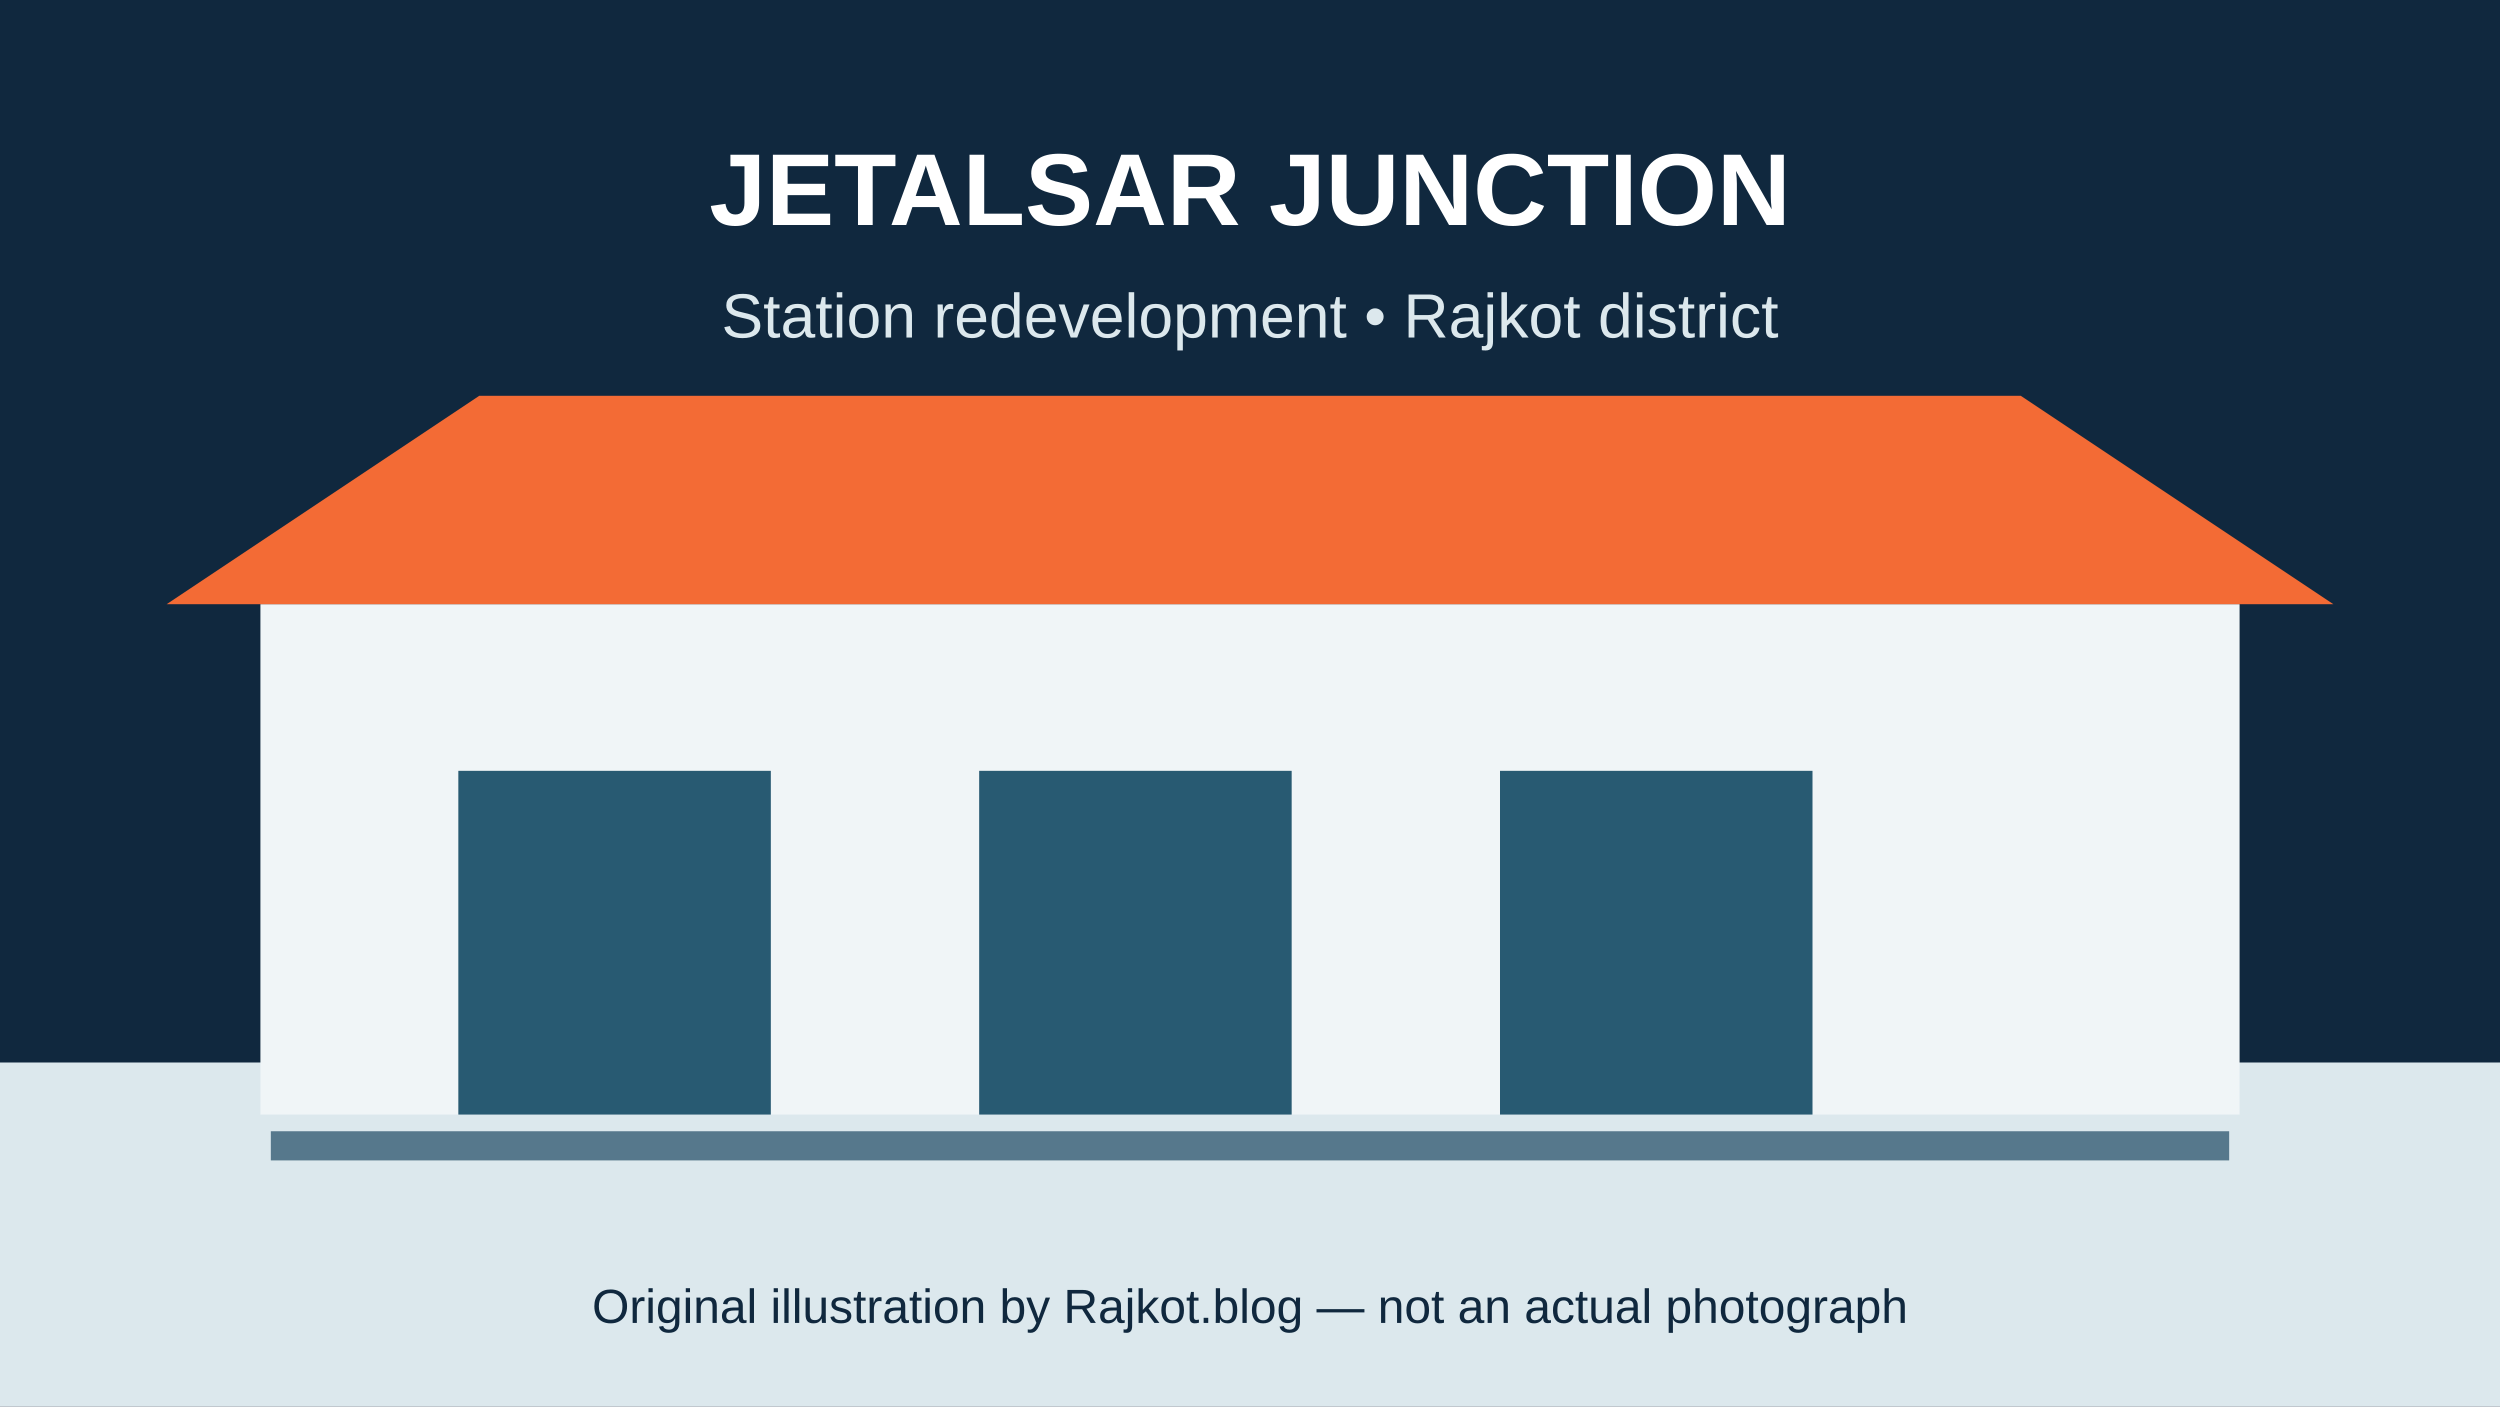
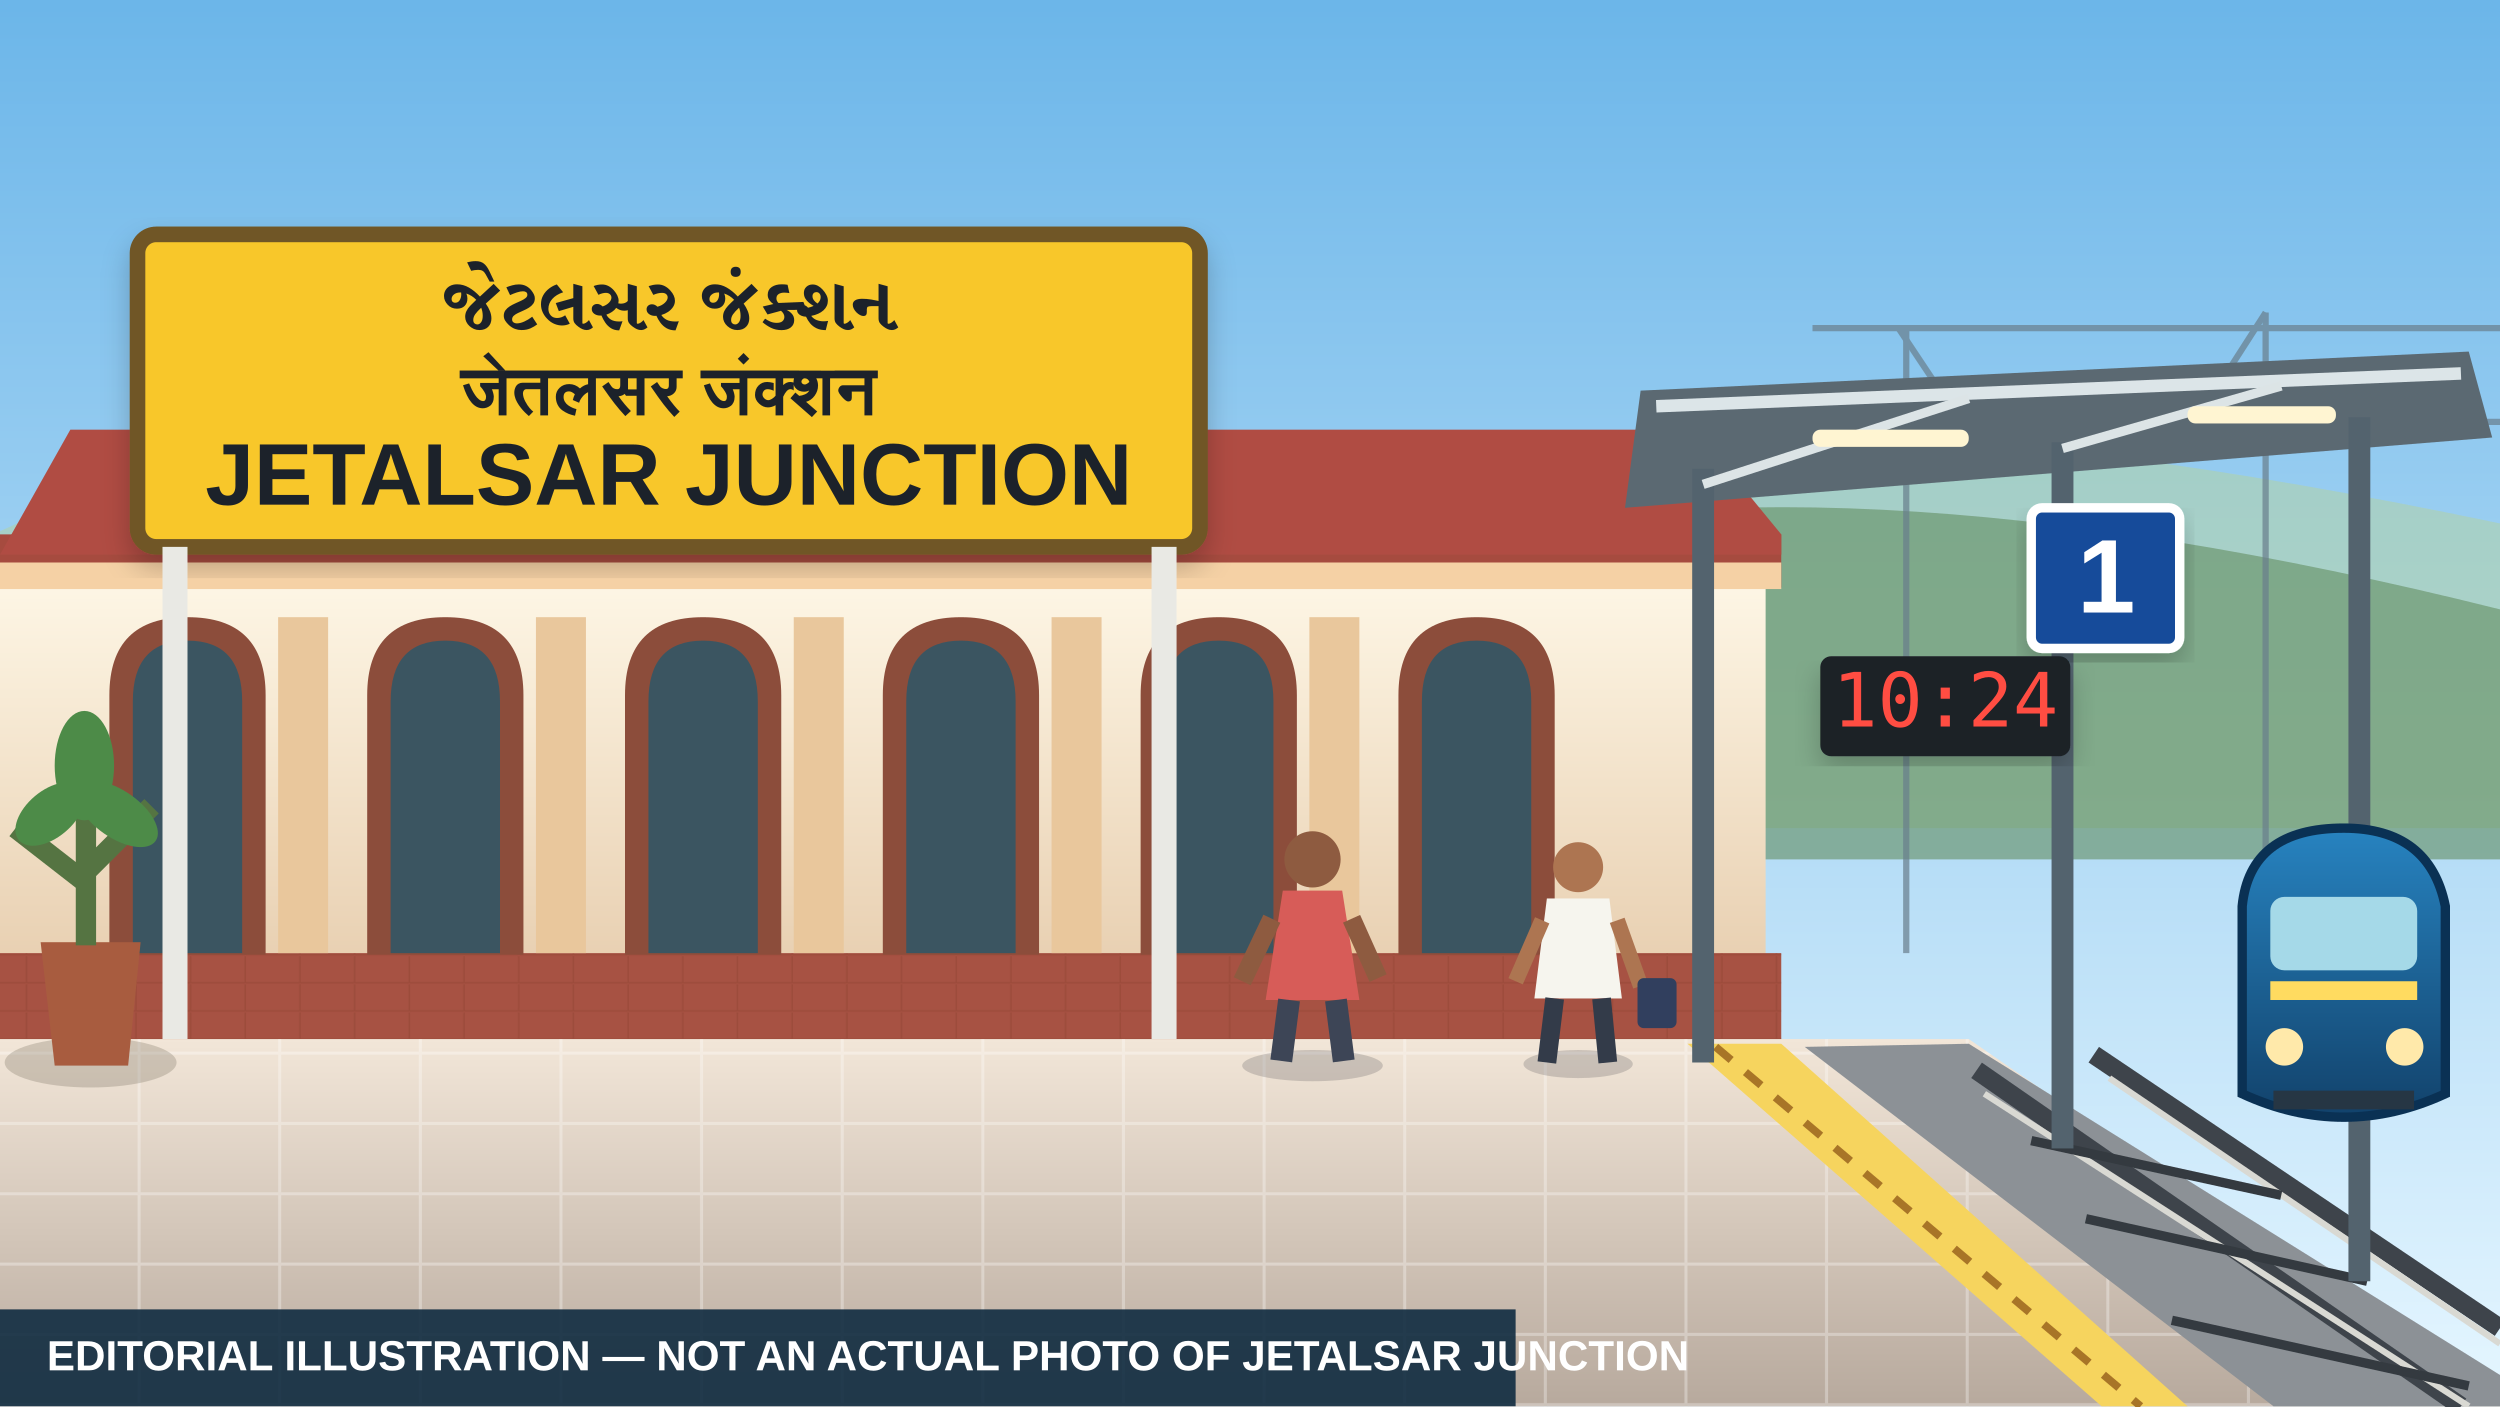
- <svg xmlns="http://www.w3.org/2000/svg" viewBox="0 0 1200 675" role="img" aria-label="Original editorial illustration of a railway station redevelopment">
-   <rect width="1200" height="675" fill="#10283e" />
-   <path d="M0 510h1200v165H0z" fill="#dce8ed" />
-   <path d="M125 290h950v245H125z" fill="#f0f5f7" />
-   <path d="M80 290l150-100h740l150 100z" fill="#f36b35" />
-   <path d="M220 370h150v165H220zm250 0h150v165H470zm250 0h150v165H720z" fill="#285a72" />
-   <path d="M130 550h940" stroke="#56788c" stroke-width="14" />
-   <text x="600" y="108" text-anchor="middle" font-family="Arial,sans-serif" font-size="49" font-weight="bold" fill="white">JETALSAR JUNCTION</text>
-   <text x="600" y="162" text-anchor="middle" font-family="Arial,sans-serif" font-size="30" fill="#dce8ed">Station redevelopment • Rajkot district</text>
-   <text x="600" y="635" text-anchor="middle" font-family="Arial,sans-serif" font-size="23" fill="#10283e">Original illustration by Rajkot.blog — not an actual photograph</text>
+ <svg xmlns="http://www.w3.org/2000/svg" viewBox="0 0 1600 900" role="img" aria-label="Detailed editorial illustration of an Indian railway station platform representing Jetalsar Junction redevelopment, not an actual photograph">
+   <defs>
+     <linearGradient id="sky" x2="0" y2="1">
+       <stop stop-color="#6cb6e9" />
+       <stop offset="1" stop-color="#e5f6ff" />
+     </linearGradient>
+     <linearGradient id="wall" x2="0" y2="1">
+       <stop stop-color="#fff9e9" />
+       <stop offset="1" stop-color="#e4c8a7" />
+     </linearGradient>
+     <linearGradient id="floor" x2="0" y2="1">
+       <stop stop-color="#f2e6d8" />
+       <stop offset="1" stop-color="#b7a99d" />
+     </linearGradient>
+     <linearGradient id="train" x2="0" y2="1">
+       <stop stop-color="#2783c0" />
+       <stop offset="1" stop-color="#12426b" />
+     </linearGradient>
+     <pattern id="tiles" width="90" height="45" patternUnits="userSpaceOnUse">
+       <path d="M0 44H90M89 0V45" fill="none" stroke="#ffffff" stroke-opacity=".3" stroke-width="2" />
+     </pattern>
+     <pattern id="brick" width="35" height="18" patternUnits="userSpaceOnUse">
+       <path d="M0 17H35M17 0V17" fill="none" stroke="#873f2e" stroke-opacity=".32" />
+     </pattern>
+     <filter id="shadow">
+       <feDropShadow dx="0" dy="9" stdDeviation="9" flood-opacity=".22" />
+     </filter>
+   </defs>
+   <rect width="1600" height="900" fill="url(#sky)" />
+   <path d="M0 340Q190 250 420 335T860 322T1600 335V530H0Z" fill="#b1d1a6" opacity=".55" />
+   <path d="M0 380Q200 310 420 370T900 355T1600 390V550H0Z" fill="#638d61" opacity=".6" />
+   <g stroke="#687e8b" stroke-width="4" opacity=".7">
+     <path d="M1220 210V610M1450 200V640M1160 210H1600M1190 270H1600" />
+     <path d="M1215 210l40 60m195-70l-45 70" />
+   </g>
+   <path d="M0 355H1130V665H0Z" fill="url(#wall)" />
+   <path d="M0 342H1140V376H0Z" fill="#a64b3f" />
+   <path d="M0 355H1140V342L1085 275H45Z" fill="#b04c43" />
+   <path d="M0 360H1140V377H0Z" fill="#f5d1a5" />
+   <path d="M0 610H1140V676H0Z" fill="#a75243" />
+   <path d="M0 610H1140V676H0Z" fill="url(#brick)" />
+   <g fill="#8c4d3b">
+     <path d="M70 445Q70 395 120 395Q170 395 170 445V611H70Z" />
+     <path d="M235 445Q235 395 285 395Q335 395 335 445V611H235Z" />
+     <path d="M400 445Q400 395 450 395Q500 395 500 445V611H400Z" />
+     <path d="M565 445Q565 395 615 395Q665 395 665 445V611H565Z" />
+     <path d="M730 445Q730 395 780 395Q830 395 830 445V611H730Z" />
+     <path d="M895 445Q895 395 945 395Q995 395 995 445V611H895Z" />
+   </g>
+   <g fill="#3b5561">
+     <path d="M85 449Q85 410 120 410Q155 410 155 449V610H85Z" />
+     <path d="M250 449Q250 410 285 410Q320 410 320 449V610H250Z" />
+     <path d="M415 449Q415 410 450 410Q485 410 485 449V610H415Z" />
+     <path d="M580 449Q580 410 615 410Q650 410 650 449V610H580Z" />
+     <path d="M745 449Q745 410 780 410Q815 410 815 449V610H745Z" />
+     <path d="M910 449Q910 410 945 410Q980 410 980 449V610H910Z" />
+   </g>
+   <g fill="#e9c79c">
+     <path d="M178 395h32v215h-32zM343 395h32v215h-32zM508 395h32v215h-32zM673 395h32v215h-32zM838 395h32v215h-32z" />
+   </g>
+   <path d="M0 665H1260L1600 900H0Z" fill="url(#floor)" />
+   <path d="M0 665H1260L1600 900H0Z" fill="url(#tiles)" />
+   <path d="M1080 668L1345 900H1400L1140 668Z" fill="#f6d45e" />
+   <path d="M1098 670L1370 900" stroke="#a87527" stroke-width="5" stroke-dasharray="13 12" />
+   <path d="M1260 668L1600 880V900H1455L1155 670Z" fill="#8c9196" />
+   <path d="M1265 685L1575 900M1340 675L1600 850" stroke="#3e444b" stroke-width="12" />
+   <path d="M1270 700L1580 900M1350 690L1600 860" stroke="#d9d9d3" stroke-width="4" />
+   <g stroke="#343a40" stroke-width="6">
+     <path d="M1300 730l160 35M1335 780l180 40M1390 845l190 42" />
+   </g>
+   <path d="M1050 250L1580 225L1595 280L1040 325Z" fill="#5b6972" />
+   <path d="M1060 260L1575 239" stroke="#dce5e8" stroke-width="8" />
+   <g stroke="#53636e" stroke-width="14">
+     <path d="M1090 300V680M1320 283V735M1510 267V820" />
+   </g>
+   <g stroke="#dce4e6" stroke-width="6">
+     <path d="M1090 310L1260 255M1320 287L1460 247" />
+   </g>
+   <g fill="#fff5d2">
+     <rect x="1160" y="275" width="100" height="11" rx="5" />
+     <rect x="1400" y="260" width="95" height="11" rx="5" />
+   </g>
+   <g filter="url(#shadow)">
+     <rect x="88" y="150" width="680" height="200" rx="12" fill="#f8c72c" stroke="#6f5726" stroke-width="10" />
+     <text x="428" y="211" text-anchor="middle" font-family="sans-serif" font-size="48" font-weight="bold" fill="#1e2329">જેટલસર જંક્શન</text>
+     <text x="428" y="265" text-anchor="middle" font-family="sans-serif" font-size="44" font-weight="bold" fill="#1e2329">जेतलसर जंक्शन</text>
+     <text x="428" y="323" text-anchor="middle" font-family="Arial,sans-serif" font-size="56" font-weight="900" fill="#1e2329">JETALSAR JUNCTION</text>
+   </g>
+   <path d="M112 350V665M745 350V665" stroke="#e9e9e4" stroke-width="16" />
+   <g filter="url(#shadow)">
+     <rect x="1300" y="325" width="95" height="90" rx="7" fill="#174c9a" stroke="#ffffff" stroke-width="6" />
+     <text x="1348" y="392" text-anchor="middle" font-family="Arial" font-size="67" fill="white" font-weight="bold">1</text>
+   </g>
+   <g filter="url(#shadow)">
+     <rect x="1165" y="420" width="160" height="64" rx="7" fill="#1a2028" />
+     <text x="1245" y="465" text-anchor="middle" font-family="monospace" font-size="48" fill="#ff4e42">10:24</text>
+   </g>
+   <g transform="translate(1435 530)">
+     <path d="M0 50Q5 0 65 0Q120 0 130 50V170Q65 200 0 170Z" fill="url(#train)" stroke="#0a3154" stroke-width="6" />
+     <rect x="18" y="44" width="94" height="47" rx="9" fill="#a5d9e8" />
+     <path d="M18 104H112" stroke="#ffdb60" stroke-width="12" />
+     <circle cx="27" cy="140" r="12" fill="#ffe9aa" />
+     <circle cx="104" cy="140" r="12" fill="#ffe9aa" />
+     <path d="M20 174H110" stroke="#263644" stroke-width="12" />
+   </g>
+   <g transform="translate(790 525)">
+     <ellipse cx="50" cy="157" rx="45" ry="10" fill="#34343b" opacity=".2" />
+     <circle cx="50" cy="25" r="18" fill="#8e5b40" />
+     <path d="M31 45H69L80 115H20Z" fill="#d75c58" />
+     <path d="M35 115L30 154M65 115L70 154" stroke="#3d4556" stroke-width="14" />
+     <path d="M24 63L5 103M75 63L92 101" stroke="#8e5b40" stroke-width="12" />
+   </g>
+   <g transform="translate(970 535)">
+     <ellipse cx="40" cy="146" rx="35" ry="9" fill="#34343b" opacity=".2" />
+     <circle cx="40" cy="20" r="16" fill="#ad7551" />
+     <path d="M20 40H60L68 104H12Z" fill="#f6f5ee" />
+     <path d="M25 104L20 145M55 104L59 145" stroke="#333b49" stroke-width="12" />
+     <path d="M17 54L0 93M65 54L80 96" stroke="#ad7551" stroke-width="10" />
+     <rect x="78" y="91" width="25" height="32" rx="4" fill="#313f5e" />
+   </g>
+   <g>
+     <ellipse cx="58" cy="680" rx="55" ry="16" fill="#645d4b" opacity=".25" />
+     <path d="M26 603H90L82 682H35Z" fill="#a85c3f" />
+     <path d="M55 605V515M55 565L10 530M55 558L97 516" stroke="#557442" stroke-width="13" />
+     <g fill="#4d8b48">
+       <ellipse cx="32" cy="521" rx="26" ry="15" transform="rotate(-40 32 521)" />
+       <ellipse cx="75" cy="521" rx="30" ry="15" transform="rotate(35 75 521)" />
+       <ellipse cx="54" cy="490" rx="19" ry="35" />
+     </g>
+   </g>
+   <rect x="0" y="838" width="970" height="62" fill="#102b40" opacity=".9" />
+   <text x="30" y="877" font-family="Arial,sans-serif" font-size="27" font-weight="bold" fill="#ffffff">EDITORIAL ILLUSTRATION — NOT AN ACTUAL PHOTO OF JETALSAR JUNCTION</text>
</svg>
